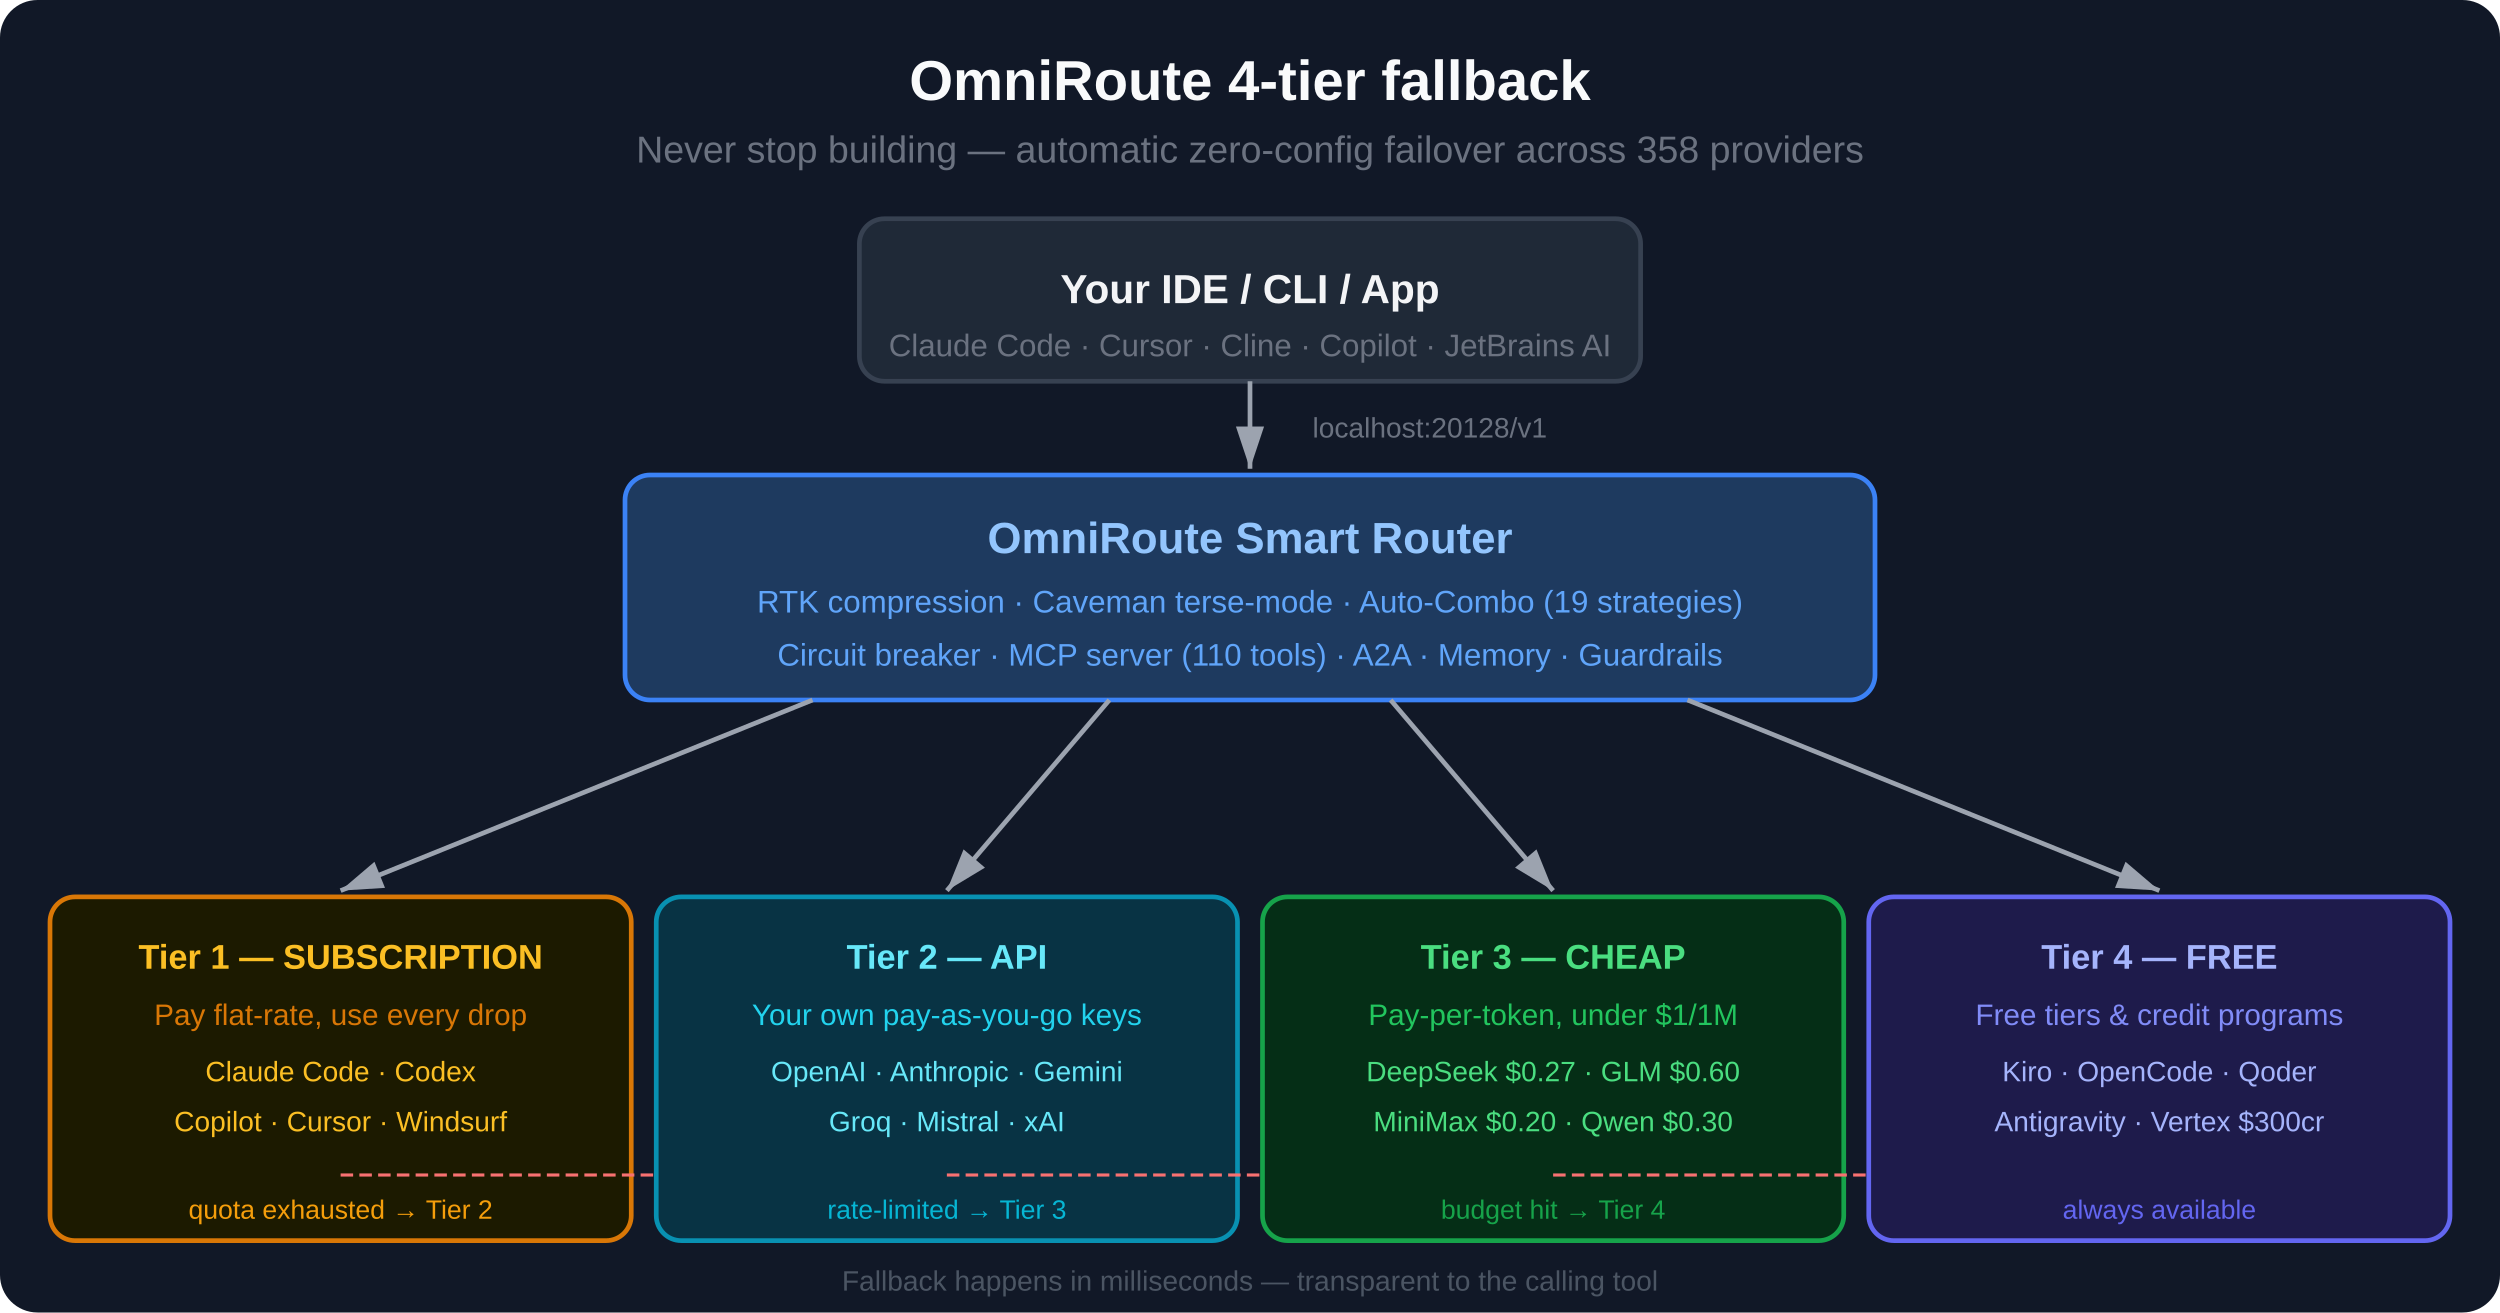
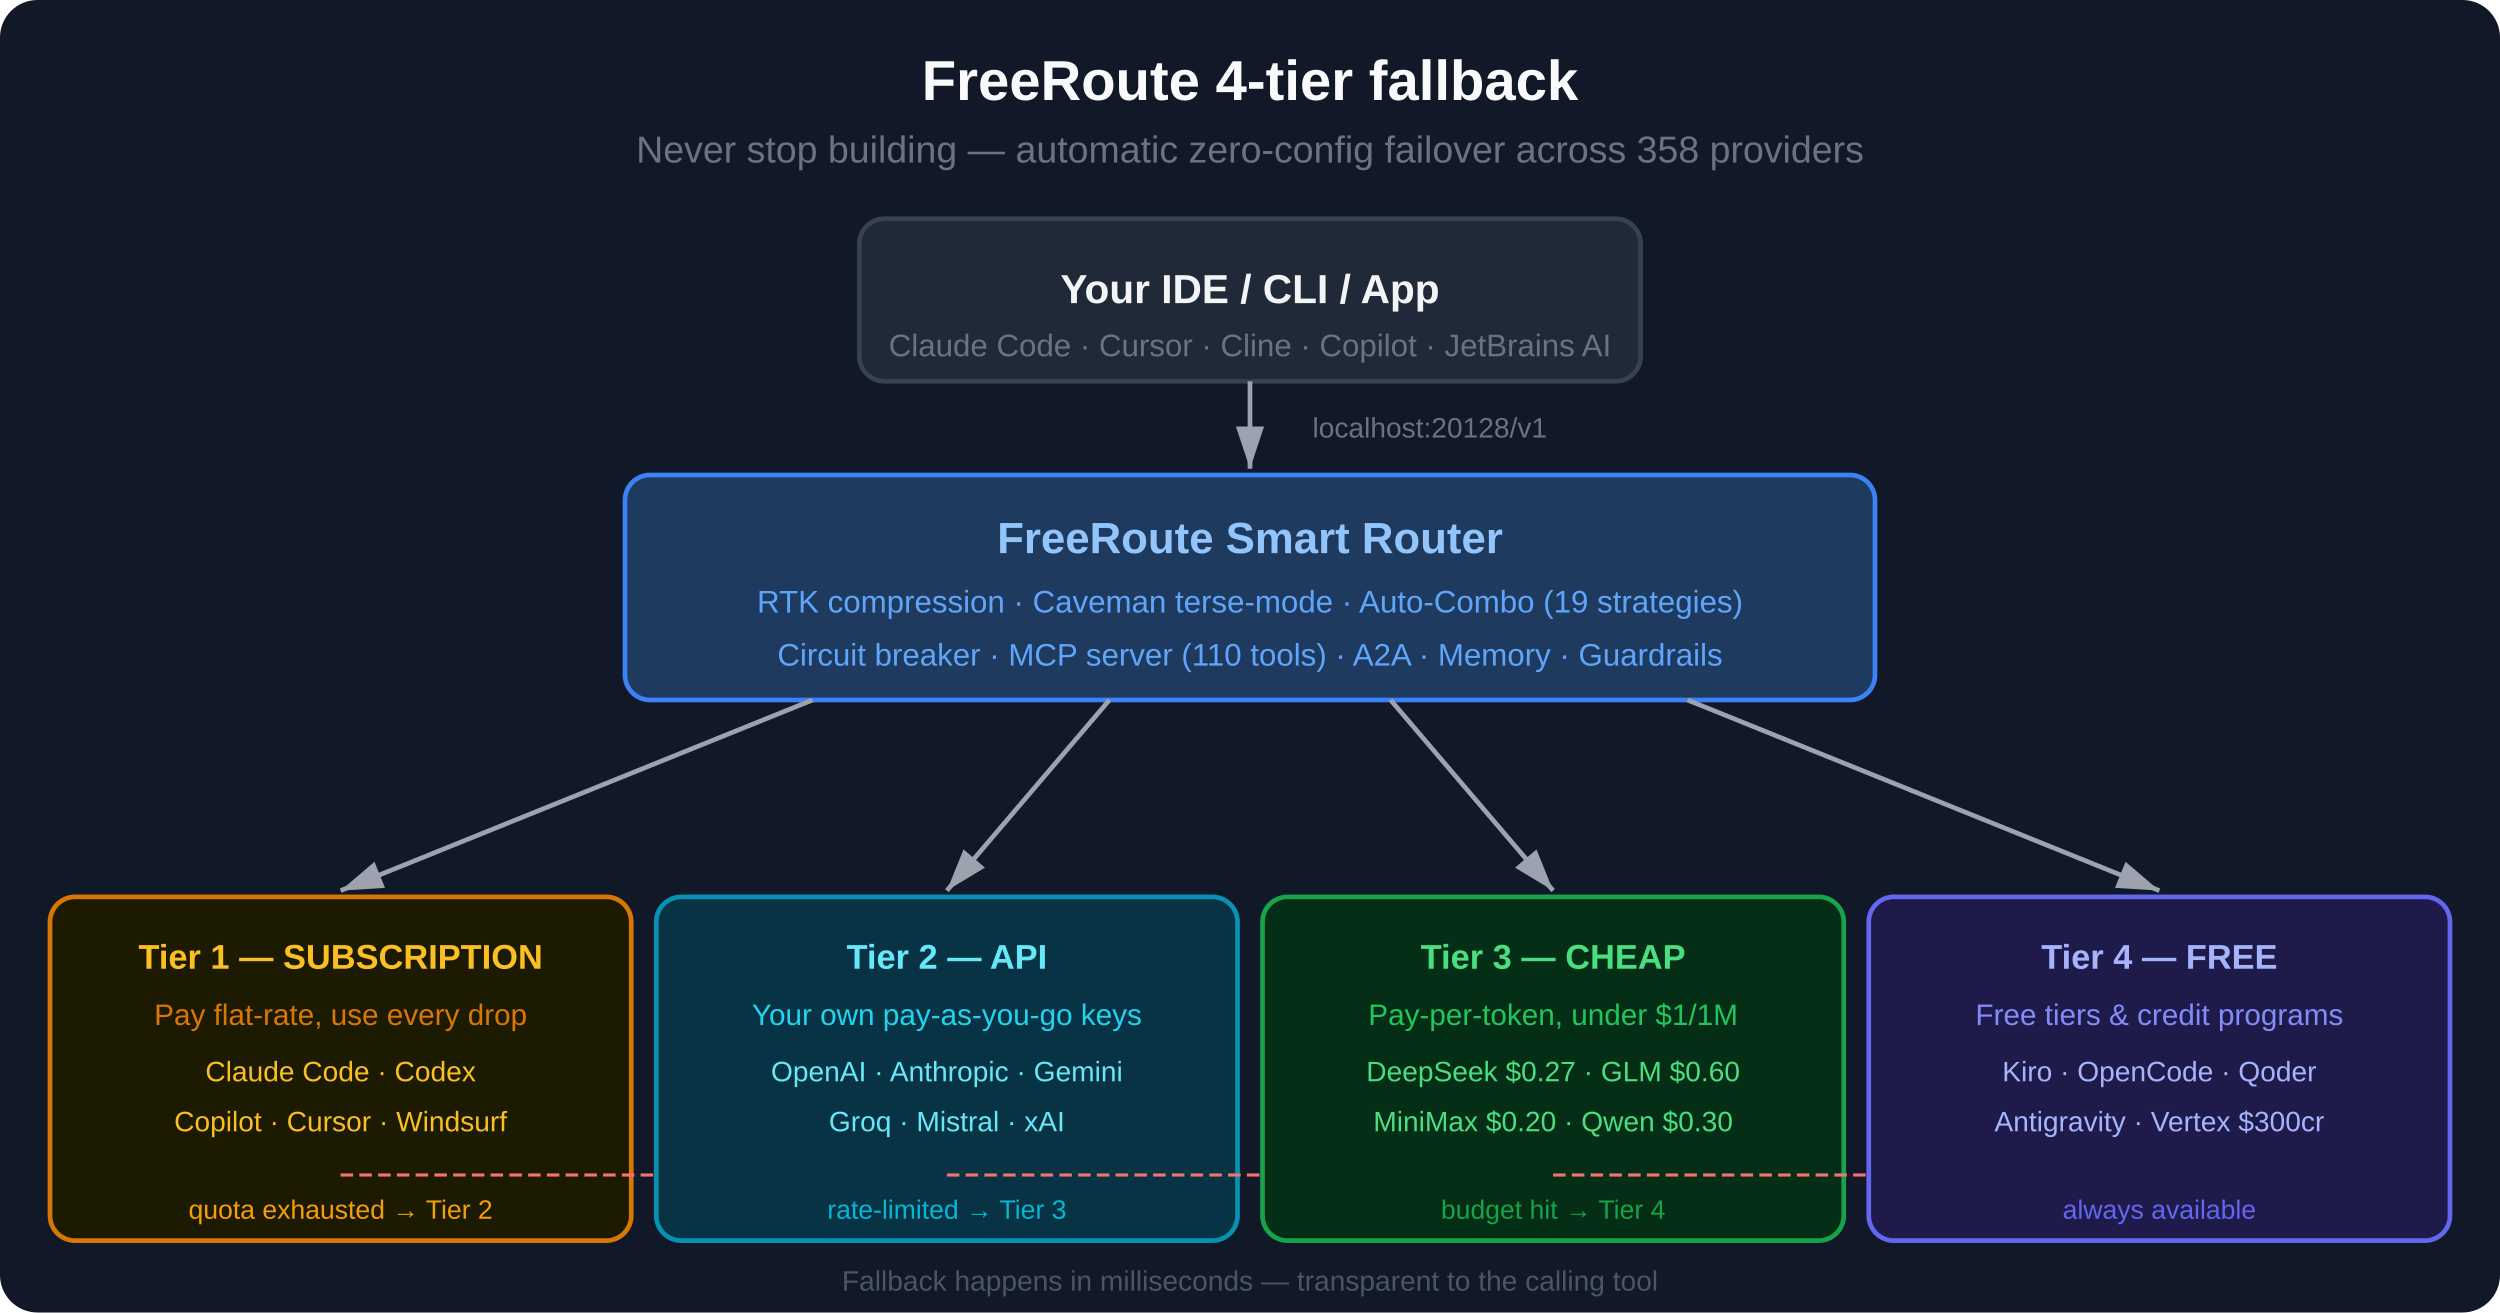
- <svg xmlns="http://www.w3.org/2000/svg" viewBox="0 0 800 420" font-family="system-ui, -apple-system, Segoe UI, Arial, Helvetica, sans-serif" role="img" aria-label="OmniRoute 4-tier fallback: your IDE or CLI calls one local endpoint and the OmniRoute Smart Router fails over across 358 providers in 4 tiers — Tier 1 Subscription, Tier 2 API, Tier 3 Cheap, Tier 4 Free.">
+ <svg xmlns="http://www.w3.org/2000/svg" viewBox="0 0 800 420" font-family="system-ui, -apple-system, Segoe UI, Arial, Helvetica, sans-serif" role="img" aria-label="FreeRoute 4-tier fallback: your IDE or CLI calls one local endpoint and the FreeRoute Smart Router fails over across 358 providers in 4 tiers — Tier 1 Subscription, Tier 2 API, Tier 3 Cheap, Tier 4 Free.">
  <defs>
    <marker id="arrow-dark" markerWidth="10" markerHeight="10" refX="9" refY="3" orient="auto">
      <path d="M0,0 L0,6 L9,3 z" fill="#9ca3af" />
    </marker>
    <marker id="arrow-fallback-dark" markerWidth="10" markerHeight="10" refX="9" refY="3" orient="auto">
      <path d="M0,0 L0,6 L9,3 z" fill="#f87171" />
    </marker>
  </defs>
  <rect width="800" height="420" fill="#111827" rx="12" />
-   <text x="400" y="32" text-anchor="middle" font-size="18" font-weight="700" fill="#f9fafb">OmniRoute 4-tier fallback</text>
+   <text x="400" y="32" text-anchor="middle" font-size="18" font-weight="700" fill="#f9fafb">FreeRoute 4-tier fallback</text>
  <text x="400" y="52" text-anchor="middle" font-size="12" fill="#6b7280">Never stop building — automatic zero-config failover across 358 providers</text>
  <rect x="275" y="70" width="250" height="52" rx="8" fill="#1f2937" stroke="#374151" stroke-width="1.5" />
  <text x="400" y="97" text-anchor="middle" font-size="13" font-weight="600" fill="#f3f4f6">Your IDE / CLI / App</text>
  <text x="400" y="114" text-anchor="middle" font-size="10" fill="#6b7280">Claude Code · Cursor · Cline · Copilot · JetBrains AI</text>
  <line x1="400" y1="122" x2="400" y2="150" stroke="#9ca3af" stroke-width="1.5" marker-end="url(#arrow-dark)" />
  <text x="420" y="140" font-size="9" fill="#6b7280">localhost:20128/v1</text>
  <rect x="200" y="152" width="400" height="72" rx="8" fill="#1e3a5f" stroke="#3b82f6" stroke-width="1.5" />
-   <text x="400" y="177" text-anchor="middle" font-size="14" font-weight="700" fill="#93c5fd">OmniRoute Smart Router</text>
+   <text x="400" y="177" text-anchor="middle" font-size="14" font-weight="700" fill="#93c5fd">FreeRoute Smart Router</text>
  <text x="400" y="196" text-anchor="middle" font-size="10" fill="#60a5fa">RTK compression · Caveman terse-mode · Auto-Combo (19 strategies)</text>
  <text x="400" y="213" text-anchor="middle" font-size="10" fill="#60a5fa">Circuit breaker · MCP server (110 tools) · A2A · Memory · Guardrails</text>
  <line x1="260" y1="224" x2="109" y2="285" stroke="#9ca3af" stroke-width="1.5" marker-end="url(#arrow-dark)" />
  <line x1="355" y1="224" x2="303" y2="285" stroke="#9ca3af" stroke-width="1.5" marker-end="url(#arrow-dark)" />
  <line x1="445" y1="224" x2="497" y2="285" stroke="#9ca3af" stroke-width="1.5" marker-end="url(#arrow-dark)" />
  <line x1="540" y1="224" x2="691" y2="285" stroke="#9ca3af" stroke-width="1.5" marker-end="url(#arrow-dark)" />
  <rect x="16" y="287" width="186" height="110" rx="8" fill="#1c1a00" stroke="#d97706" stroke-width="1.5" />
  <text x="109" y="310" text-anchor="middle" font-size="11" font-weight="700" fill="#fbbf24">Tier 1 — SUBSCRIPTION</text>
  <text x="109" y="328" text-anchor="middle" font-size="9.5" fill="#d97706">Pay flat-rate, use every drop</text>
  <text x="109" y="346" text-anchor="middle" font-size="9" fill="#fbbf24">Claude Code · Codex</text>
  <text x="109" y="362" text-anchor="middle" font-size="9" fill="#fbbf24">Copilot · Cursor · Windsurf</text>
  <text x="109" y="390" text-anchor="middle" font-size="8.5" fill="#f59e0b">quota exhausted → Tier 2</text>
  <line x1="109" y1="376" x2="240" y2="376" stroke="#f87171" stroke-width="1" stroke-dasharray="4,2" marker-end="url(#arrow-fallback-dark)" />
  <rect x="210" y="287" width="186" height="110" rx="8" fill="#083344" stroke="#0891b2" stroke-width="1.5" />
  <text x="303" y="310" text-anchor="middle" font-size="11" font-weight="700" fill="#67e8f9">Tier 2 — API</text>
  <text x="303" y="328" text-anchor="middle" font-size="9.5" fill="#22d3ee">Your own pay-as-you-go keys</text>
  <text x="303" y="346" text-anchor="middle" font-size="9" fill="#67e8f9">OpenAI · Anthropic · Gemini</text>
  <text x="303" y="362" text-anchor="middle" font-size="9" fill="#67e8f9">Groq · Mistral · xAI</text>
  <text x="303" y="390" text-anchor="middle" font-size="8.5" fill="#06b6d4">rate-limited → Tier 3</text>
  <line x1="303" y1="376" x2="434" y2="376" stroke="#f87171" stroke-width="1" stroke-dasharray="4,2" marker-end="url(#arrow-fallback-dark)" />
  <rect x="404" y="287" width="186" height="110" rx="8" fill="#052e16" stroke="#16a34a" stroke-width="1.5" />
  <text x="497" y="310" text-anchor="middle" font-size="11" font-weight="700" fill="#4ade80">Tier 3 — CHEAP</text>
  <text x="497" y="328" text-anchor="middle" font-size="9.5" fill="#22c55e">Pay-per-token, under $1/1M</text>
  <text x="497" y="346" text-anchor="middle" font-size="9" fill="#4ade80">DeepSeek $0.27 · GLM $0.60</text>
  <text x="497" y="362" text-anchor="middle" font-size="9" fill="#4ade80">MiniMax $0.20 · Qwen $0.30</text>
  <text x="497" y="390" text-anchor="middle" font-size="8.5" fill="#16a34a">budget hit → Tier 4</text>
  <line x1="497" y1="376" x2="628" y2="376" stroke="#f87171" stroke-width="1" stroke-dasharray="4,2" marker-end="url(#arrow-fallback-dark)" />
  <rect x="598" y="287" width="186" height="110" rx="8" fill="#1e1b4b" stroke="#6366f1" stroke-width="1.5" />
  <text x="691" y="310" text-anchor="middle" font-size="11" font-weight="700" fill="#a5b4fc">Tier 4 — FREE</text>
  <text x="691" y="328" text-anchor="middle" font-size="9.5" fill="#818cf8">Free tiers &amp; credit programs</text>
  <text x="691" y="346" text-anchor="middle" font-size="9" fill="#a5b4fc">Kiro · OpenCode · Qoder</text>
  <text x="691" y="362" text-anchor="middle" font-size="9" fill="#a5b4fc">Antigravity · Vertex $300cr</text>
  <text x="691" y="390" text-anchor="middle" font-size="8.5" fill="#6366f1">always available</text>
  <text x="400" y="413" text-anchor="middle" font-size="9" fill="#4b5563">Fallback happens in milliseconds — transparent to the calling tool</text>
</svg>
